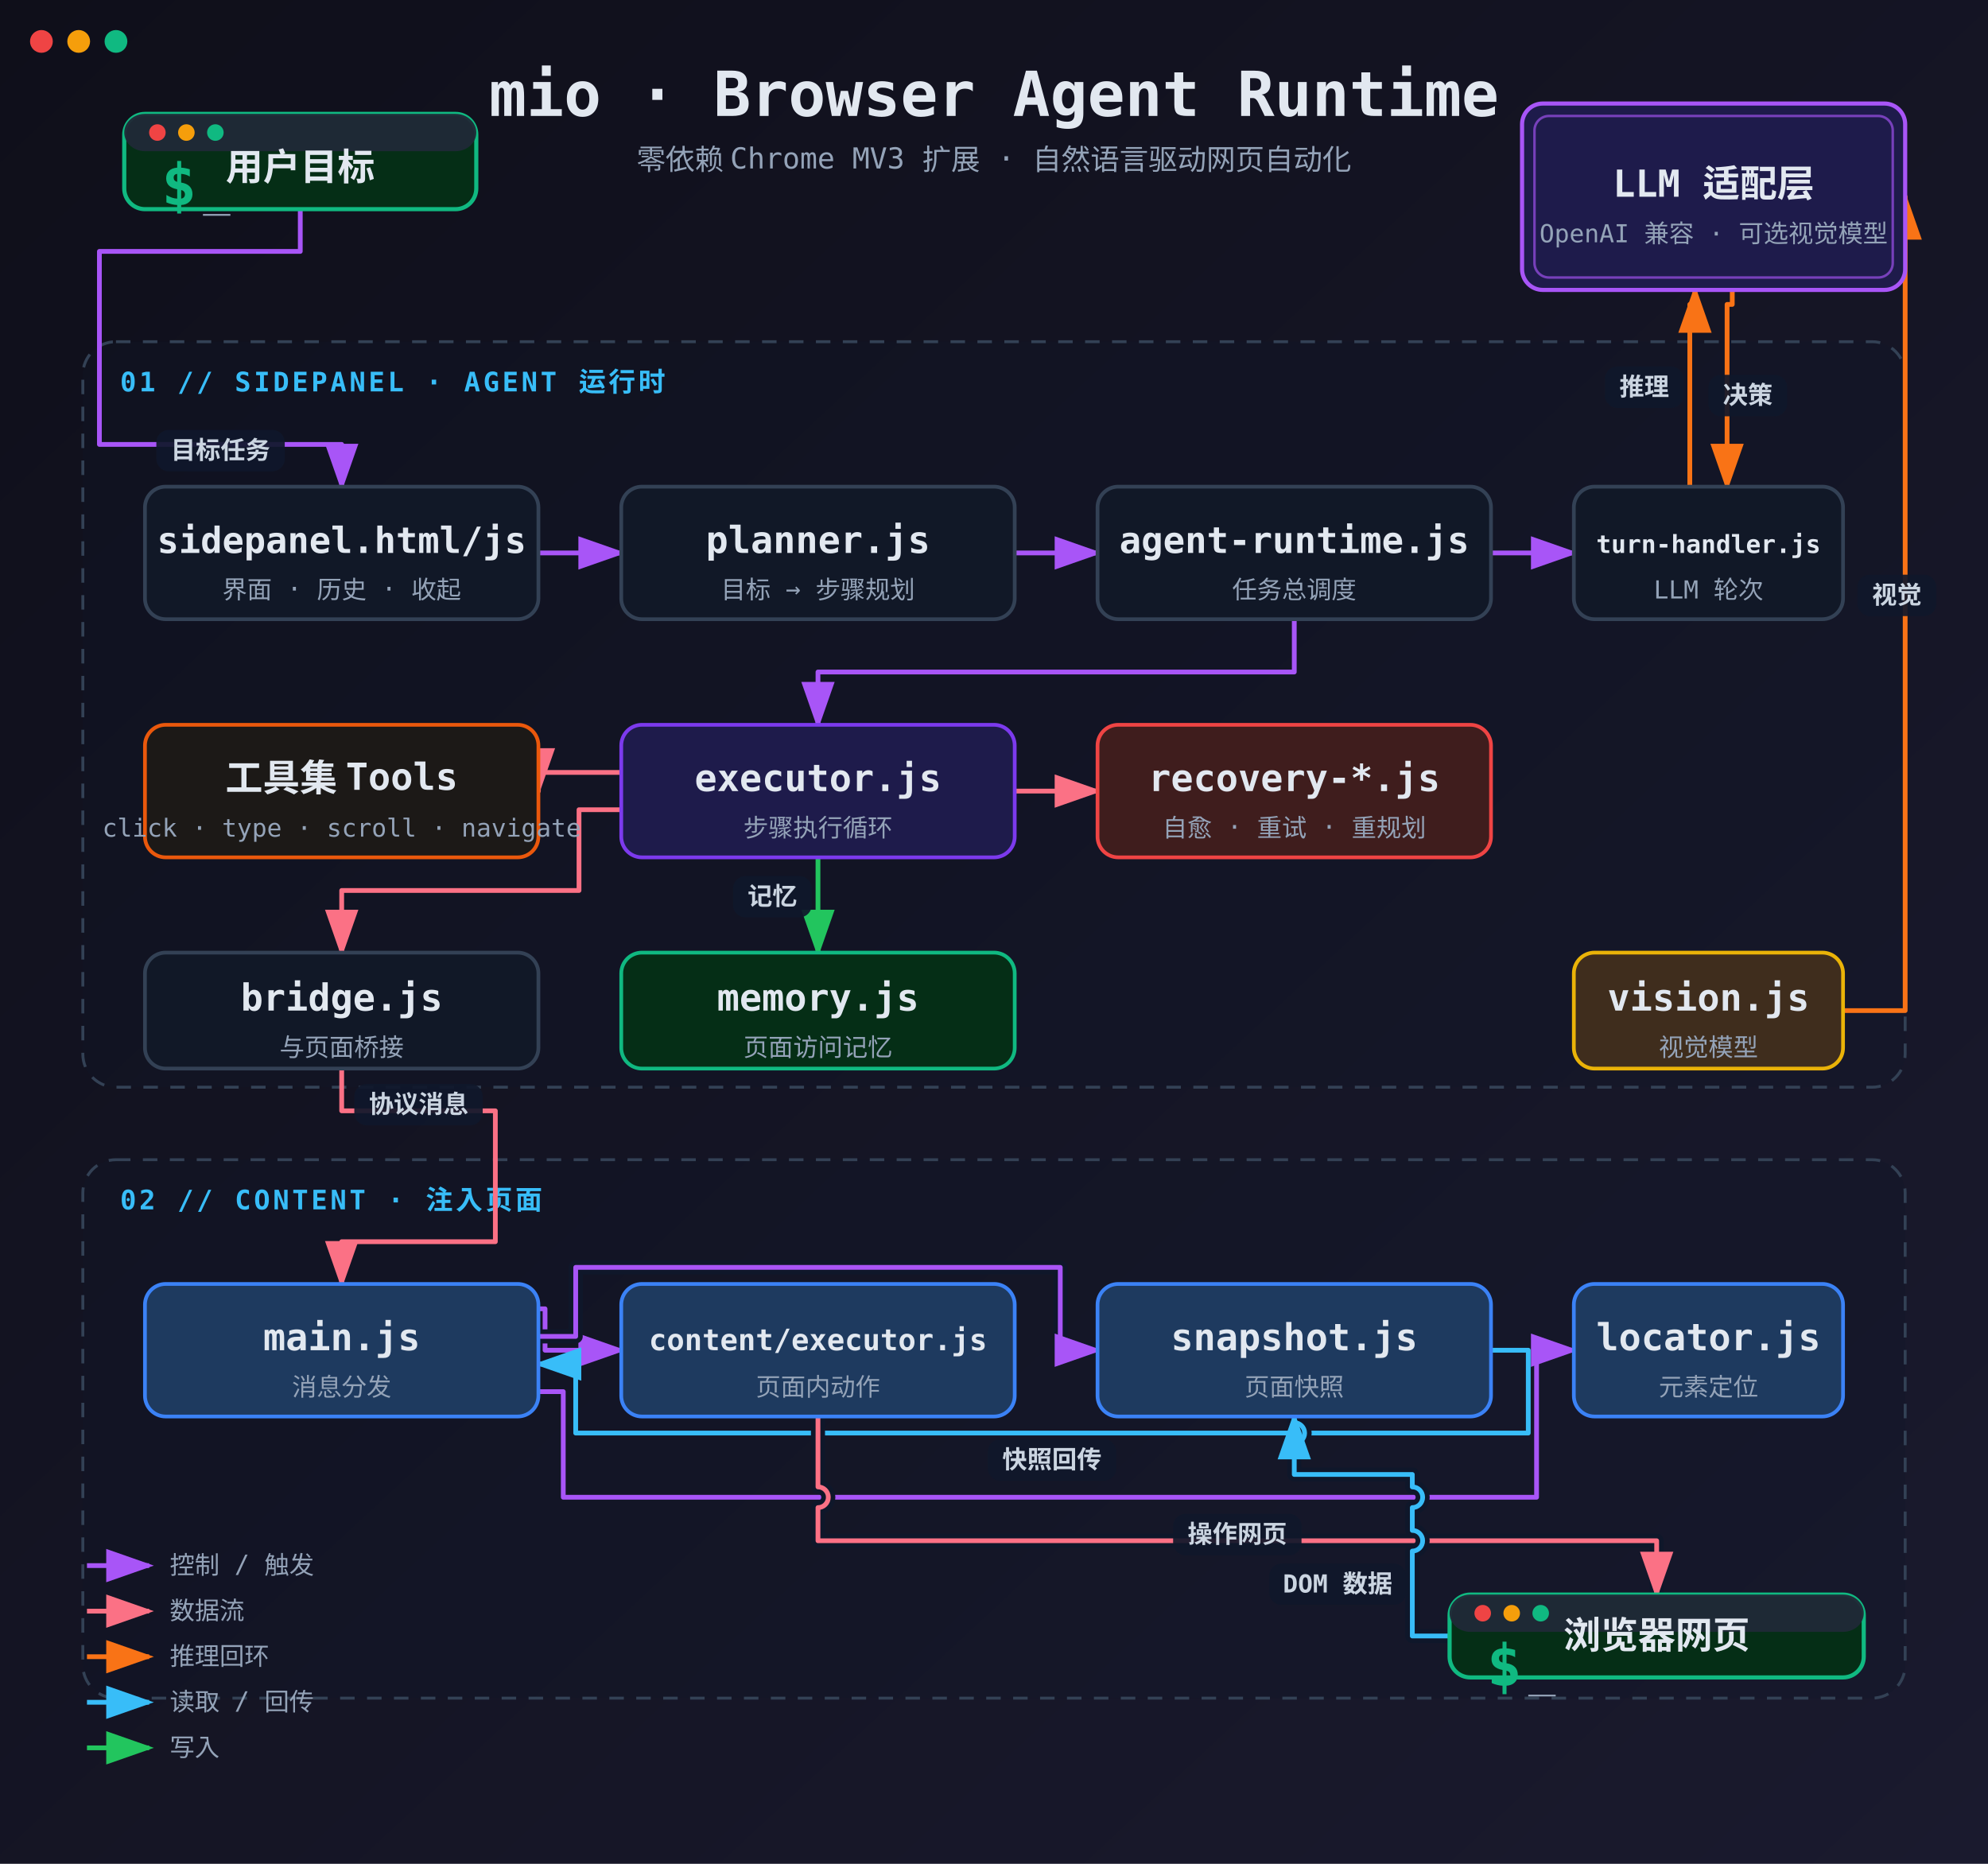
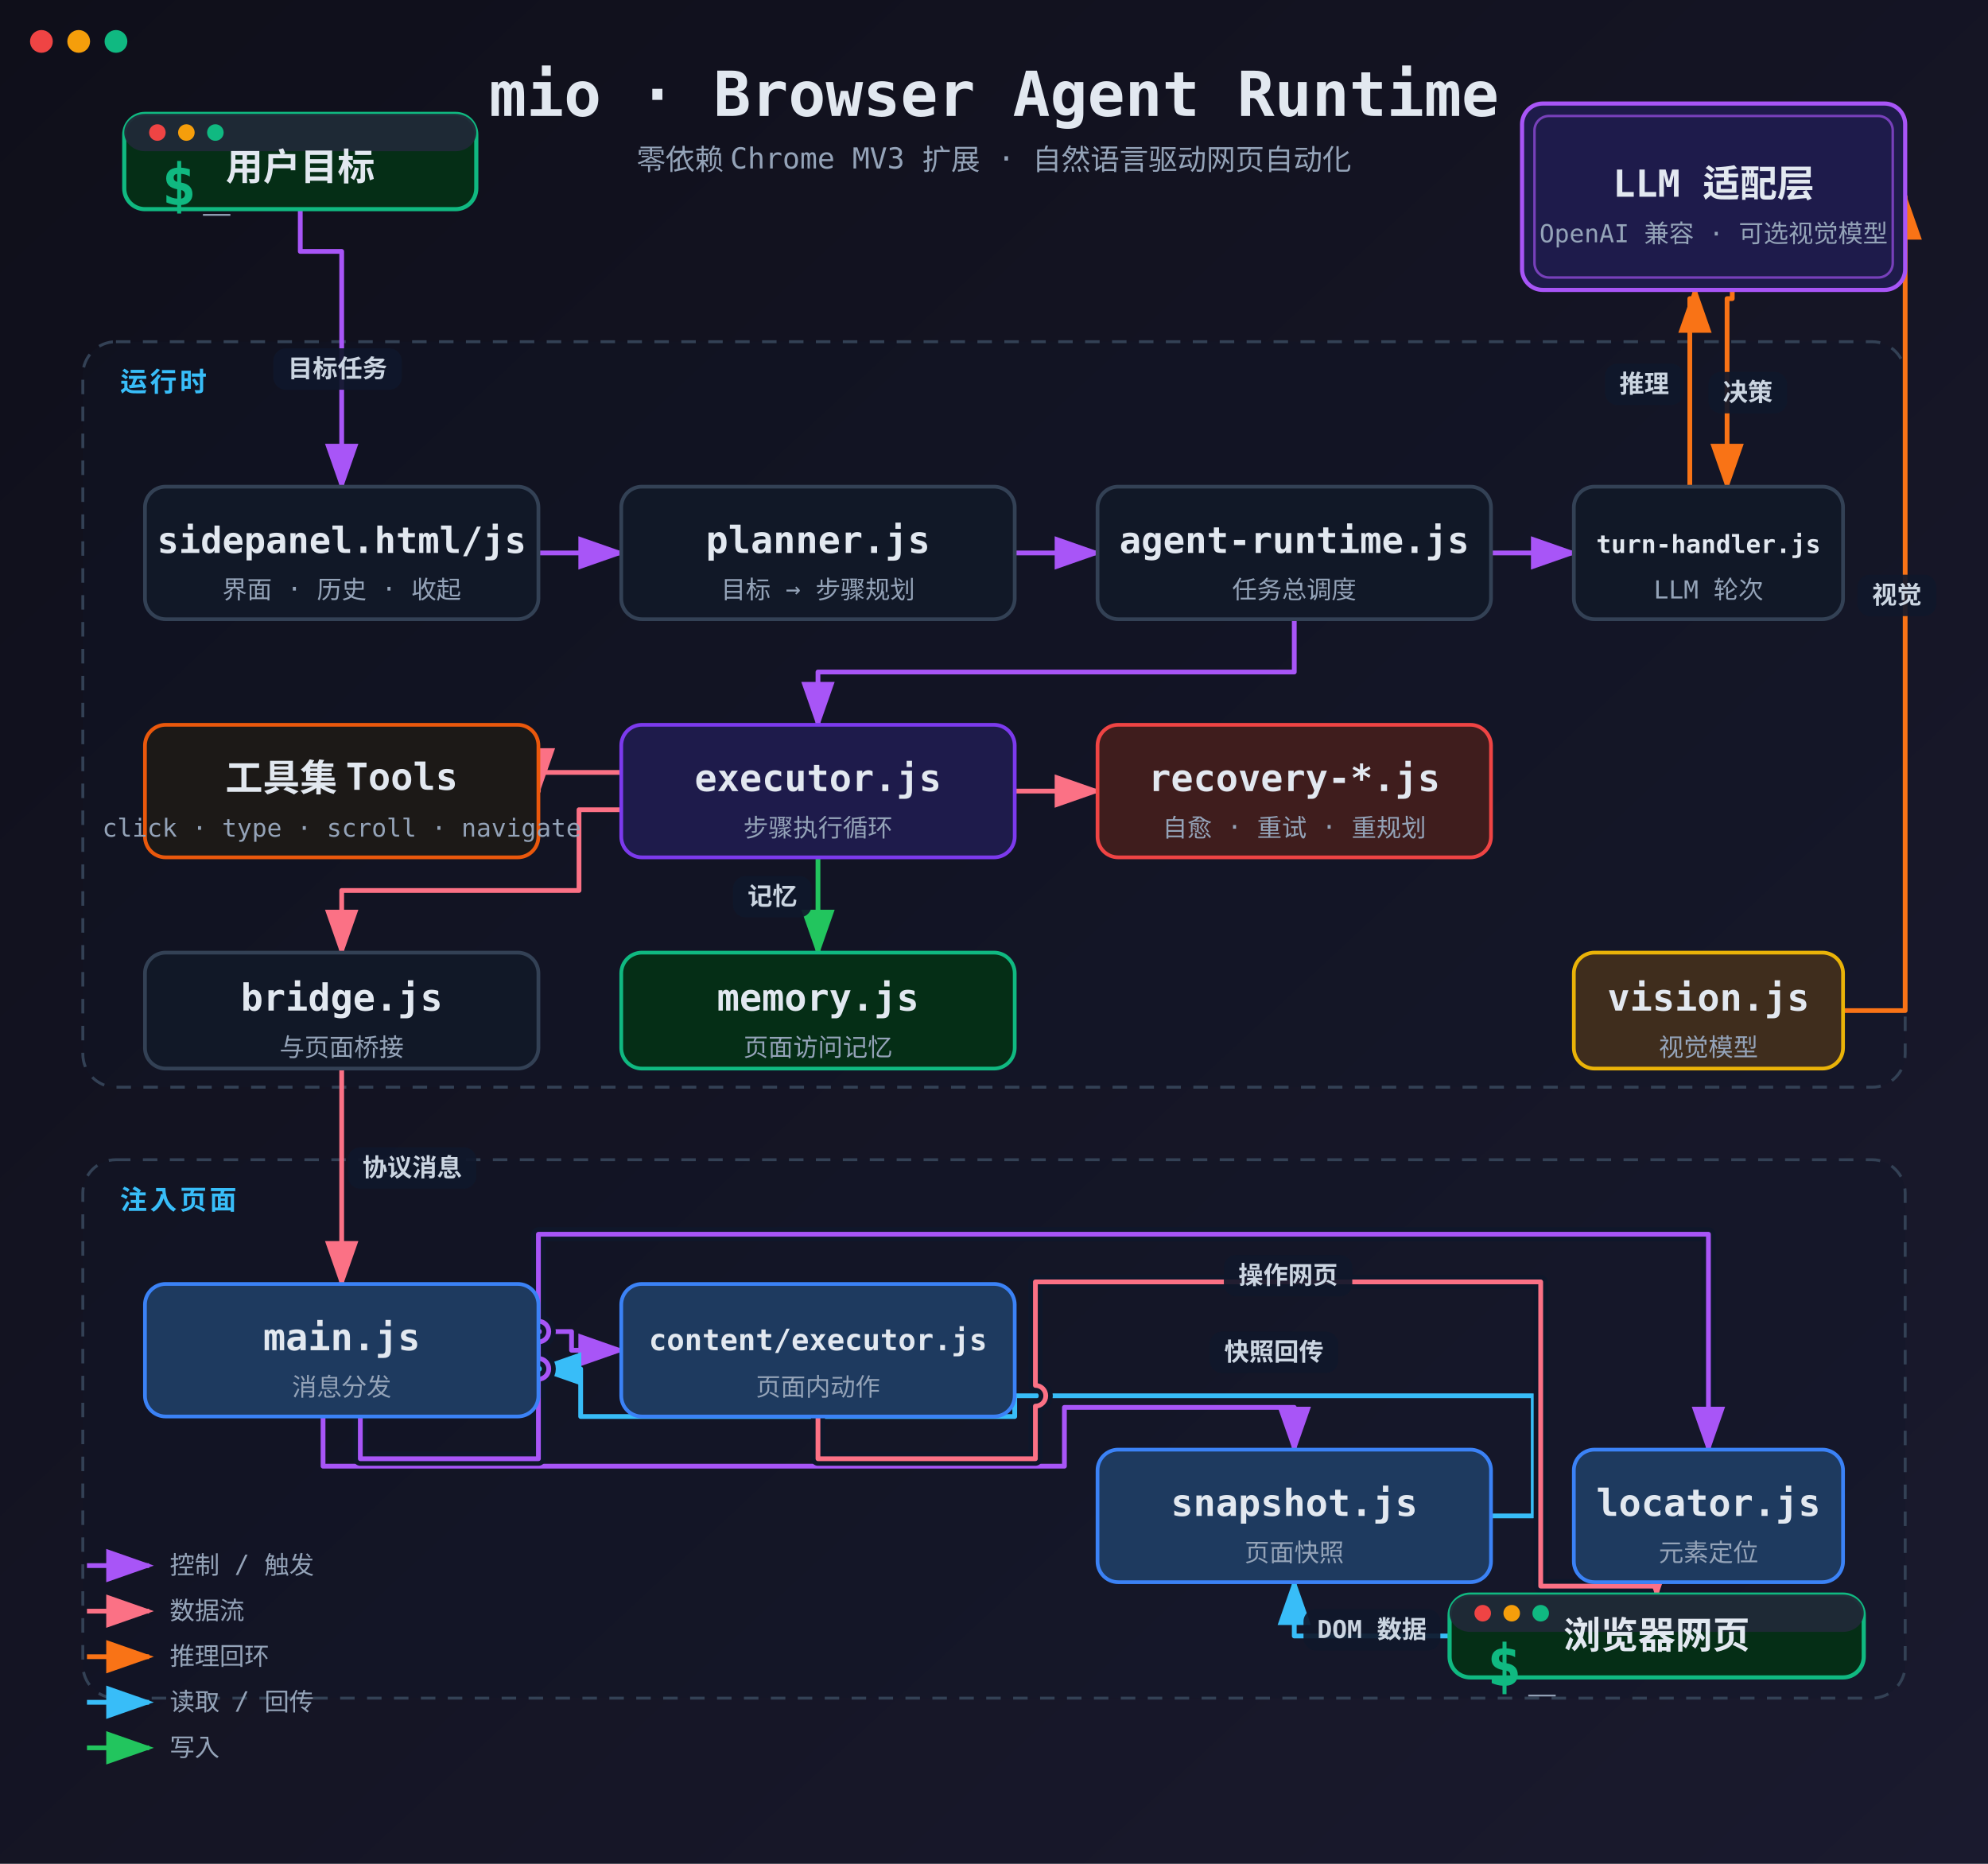
<svg xmlns="http://www.w3.org/2000/svg" viewBox="0 0 960 900" width="960" height="900" data-generator="fireworks-tech-graph" data-schema-version="1" data-text-metrics="heuristic-v1" data-style-id="2" data-visual-theme="Dark Terminal" data-diagram-type="architecture" data-motion-scene="" data-semantic-profile="generic" data-semantic-valid="true" data-quality-profile="standard" data-max-bends-per-edge="12" data-max-total-bends="100" data-max-route-stretch="5.0" data-max-bridged-crossings="8" data-min-node-gap="0.0" data-min-container-gutter="0.0" data-min-label-clearance="2.0" data-min-segment-length="0.0">
  <defs>
    <marker id="arrowA" markerWidth="10" markerHeight="7" refX="9" refY="3.5" orient="auto">
      <polygon points="0 0, 10 3.5, 0 7" fill="#a855f7" />
    </marker>
    <marker id="arrowB" markerWidth="10" markerHeight="7" refX="9" refY="3.5" orient="auto">
      <polygon points="0 0, 10 3.5, 0 7" fill="#22c55e" />
    </marker>
    <marker id="arrowC" markerWidth="10" markerHeight="7" refX="9" refY="3.5" orient="auto">
      <polygon points="0 0, 10 3.5, 0 7" fill="#38bdf8" />
    </marker>
    <marker id="arrowE" markerWidth="10" markerHeight="7" refX="9" refY="3.5" orient="auto">
      <polygon points="0 0, 10 3.5, 0 7" fill="#fb7185" />
    </marker>
    <marker id="arrowF" markerWidth="10" markerHeight="7" refX="9" refY="3.5" orient="auto">
      <polygon points="0 0, 10 3.5, 0 7" fill="#f59e0b" />
    </marker>
    <marker id="arrowG" markerWidth="10" markerHeight="7" refX="9" refY="3.5" orient="auto">
      <polygon points="0 0, 10 3.5, 0 7" fill="#f97316" />
    </marker>
    <marker id="arrowH" markerWidth="10" markerHeight="7" refX="9" refY="3.5" orient="auto">
      <polygon points="0 0, 10 3.5, 0 7" fill="#94a3b8" />
    </marker>
    <linearGradient id="terminalGradient" x1="0%" y1="0%" x2="100%" y2="100%">
      <stop offset="0%" stop-color="#0f0f1a" />
      <stop offset="100%" stop-color="#1a1a2e" />
    </linearGradient>
    <filter id="glowBlue" x="-30%" y="-30%" width="160%" height="160%">
      <feDropShadow dx="0" dy="0" stdDeviation="5" flood-color="#3b82f6" flood-opacity="0.65" />
    </filter>
    <filter id="glowPurple" x="-30%" y="-30%" width="160%" height="160%">
      <feDropShadow dx="0" dy="0" stdDeviation="5" flood-color="#a855f7" flood-opacity="0.72" />
    </filter>
    <filter id="glowGreen" x="-30%" y="-30%" width="160%" height="160%">
      <feDropShadow dx="0" dy="0" stdDeviation="5" flood-color="#22c55e" flood-opacity="0.62" />
    </filter>
    <filter id="glowOrange" x="-30%" y="-30%" width="160%" height="160%">
      <feDropShadow dx="0" dy="0" stdDeviation="5" flood-color="#f97316" flood-opacity="0.62" />
    </filter>
    <style>
    text { font-family: 'SF Mono', 'Fira Code', Menlo, 'Microsoft YaHei', 'SimHei', monospace; }
    .title { font-size: 30px; font-weight: 700; fill: #e2e8f0; }
    .subtitle { font-size: 14px; font-weight: 500; fill: #94a3b8; }
    .section { font-size: 13px; font-weight: 700; fill: #38bdf8; letter-spacing: 1.4px; }
    .section-sub { font-size: 12px; font-weight: 500; fill: #64748b; }
    .node-title { font-weight: 700; fill: #e2e8f0; }
    .node-sub { font-size: 12px; font-weight: 500; fill: #94a3b8; }
    .node-type { font-size: 12px; font-weight: 700; fill: #64748b; letter-spacing: 0.08em; }
    .arrow-label { font-size: 12px; font-weight: 600; fill: #cbd5e1; }
    .legend { font-size: 12px; font-weight: 500; fill: #94a3b8; }
    .footnote { font-size: 12px; font-weight: 500; fill: #64748b; }
    .metric-label { font-size: 8.5px; font-weight: 700; fill: #64748b; text-transform: uppercase; }
    .metric-value { font-size: 9.5px; font-weight: 700; fill: #e2e8f0; }
    </style>
  </defs>
  <rect data-graph-role="background" width="960.0" height="900.0" fill="url(#terminalGradient)" />
  <circle cx="20.0" cy="20" r="5.5" fill="#ef4444" />
  <circle cx="38.0" cy="20" r="5.5" fill="#f59e0b" />
  <circle cx="56.0" cy="20" r="5.5" fill="#10b981" />
  <text x="480.0" y="56" text-anchor="middle" class="title">mio · Browser Agent Runtime</text>
  <text x="480.0" y="82" text-anchor="middle" class="subtitle">零依赖 Chrome MV3 扩展 · 自然语言驱动网页自动化</text>
  <g id="sp" data-graph-role="container" data-container-id="sp" data-semantic-role="boundary" data-graph-bounds="40,165,920,525">
    <rect data-graph-role="container" x="40.0" y="165.0" width="880.0" height="360.0" rx="16.0" fill="rgba(15,23,42,0.28)" stroke="#334155" stroke-width="1.4" stroke-dasharray="7 6" />
-     <text x="58.0" y="189.0" class="section">01 // SIDEPANEL · AGENT 运行时</text>
-     <rect id="sp-header" data-graph-role="reserved" data-reserved-kind="container-header" x="48" y="171" width="232.28" height="30" fill="none" stroke="none" />
+     <text x="58.0" y="189.0" class="section">运行时</text>
+     <rect id="sp-header" data-graph-role="reserved" data-reserved-kind="container-header" x="48" y="171" width="69" height="30" fill="none" stroke="none" />
  </g>
  <g id="ct" data-graph-role="container" data-container-id="ct" data-semantic-role="boundary" data-graph-bounds="40,560,920,820">
    <rect data-graph-role="container" x="40.0" y="560.0" width="880.0" height="260.0" rx="16.0" fill="rgba(15,23,42,0.28)" stroke="#334155" stroke-width="1.4" stroke-dasharray="7 6" />
-     <text x="58.0" y="584.0" class="section">02 // CONTENT · 注入页面</text>
-     <rect id="ct-header" data-graph-role="reserved" data-reserved-kind="container-header" x="48" y="566" width="191.2" height="30" fill="none" stroke="none" />
-   </g>
-   <path id="edge-000" data-graph-role="edge" data-edge-id="edge-000" data-source="user" data-target="ui" data-edge-kind="flow" data-topic-id="" data-flow="control" data-motion-role="" data-motion-stage="" data-motion-order="" data-protocol="" data-via="" data-critical-path-id="" data-critical-hop="" data-critical-hops="" data-critical="false" data-bends="4" data-route-stretch="2.26" data-bridges="" d="M 145,101 L 145,121.4 L 48,121.4 L 48,214.6 L 165,214.6 L 165,235" fill="none" stroke="#a855f7" stroke-width="2.3" stroke-linecap="round" stroke-linejoin="round" marker-end="url(#arrowA)" />
+     <text x="58.0" y="584.0" class="section">注入页面</text>
+     <rect id="ct-header" data-graph-role="reserved" data-reserved-kind="container-header" x="48" y="566" width="82" height="30" fill="none" stroke="none" />
+   </g>
+   <path id="edge-000" data-graph-role="edge" data-edge-id="edge-000" data-source="user" data-target="ui" data-edge-kind="flow" data-topic-id="" data-flow="control" data-motion-role="" data-motion-stage="" data-motion-order="" data-protocol="" data-via="" data-critical-path-id="" data-critical-hop="" data-critical-hops="" data-critical="false" data-bends="2" data-route-stretch="1.0" data-bridges="" d="M 145,101 L 145,121.4 L 165,121.4 L 165,235" fill="none" stroke="#a855f7" stroke-width="2.3" stroke-linecap="round" stroke-linejoin="round" marker-end="url(#arrowA)" />
  <path id="edge-001" data-graph-role="edge" data-edge-id="edge-001" data-source="ui" data-target="pl" data-edge-kind="flow" data-topic-id="" data-flow="control" data-motion-role="" data-motion-stage="" data-motion-order="" data-protocol="" data-via="" data-critical-path-id="" data-critical-hop="" data-critical-hops="" data-critical="false" data-bends="0" data-route-stretch="1.0" data-bridges="" d="M 260,267 L 300,267" fill="none" stroke="#a855f7" stroke-width="2.3" stroke-linecap="round" stroke-linejoin="round" marker-end="url(#arrowA)" />
  <path id="edge-002" data-graph-role="edge" data-edge-id="edge-002" data-source="pl" data-target="rt" data-edge-kind="flow" data-topic-id="" data-flow="control" data-motion-role="" data-motion-stage="" data-motion-order="" data-protocol="" data-via="" data-critical-path-id="" data-critical-hop="" data-critical-hops="" data-critical="false" data-bends="0" data-route-stretch="1.0" data-bridges="" d="M 490,267 L 530,267" fill="none" stroke="#a855f7" stroke-width="2.3" stroke-linecap="round" stroke-linejoin="round" marker-end="url(#arrowA)" />
  <path id="edge-003" data-graph-role="edge" data-edge-id="edge-003" data-source="rt" data-target="th" data-edge-kind="flow" data-topic-id="" data-flow="control" data-motion-role="" data-motion-stage="" data-motion-order="" data-protocol="" data-via="" data-critical-path-id="" data-critical-hop="" data-critical-hops="" data-critical="false" data-bends="0" data-route-stretch="1.0" data-bridges="" d="M 720,267 L 760,267" fill="none" stroke="#a855f7" stroke-width="2.3" stroke-linecap="round" stroke-linejoin="round" marker-end="url(#arrowA)" />
  <path id="edge-004" data-graph-role="edge" data-edge-id="edge-004" data-source="rt" data-target="ex" data-edge-kind="flow" data-topic-id="" data-flow="control" data-motion-role="" data-motion-stage="" data-motion-order="" data-protocol="" data-via="" data-critical-path-id="" data-critical-hop="" data-critical-hops="" data-critical="false" data-bends="2" data-route-stretch="1.0" data-bridges="" d="M 625,299 L 625,324.5 L 395,324.5 L 395,350" fill="none" stroke="#a855f7" stroke-width="2.3" stroke-linecap="round" stroke-linejoin="round" marker-end="url(#arrowA)" />
  <path id="edge-005" data-graph-role="edge" data-edge-id="edge-005" data-source="ex" data-target="tools" data-edge-kind="flow" data-topic-id="" data-flow="data" data-motion-role="" data-motion-stage="" data-motion-order="" data-protocol="" data-via="" data-critical-path-id="" data-critical-hop="" data-critical-hops="" data-critical="false" data-bends="1" data-route-stretch="1.0" data-bridges="" d="M 300,373 L 260,373 L 260,382 L 260,382" fill="none" stroke="#fb7185" stroke-width="2.3" stroke-linecap="round" stroke-linejoin="round" marker-end="url(#arrowE)" />
  <path id="edge-006" data-graph-role="edge" data-edge-id="edge-006" data-source="ex" data-target="rc" data-edge-kind="flow" data-topic-id="" data-flow="data" data-motion-role="" data-motion-stage="" data-motion-order="" data-protocol="" data-via="" data-critical-path-id="" data-critical-hop="" data-critical-hops="" data-critical="false" data-bends="0" data-route-stretch="1.0" data-bridges="" d="M 490,382 L 530,382" fill="none" stroke="#fb7185" stroke-width="2.3" stroke-linecap="round" stroke-linejoin="round" marker-end="url(#arrowE)" />
  <path id="edge-007" data-graph-role="edge" data-edge-id="edge-007" data-source="ex" data-target="mem" data-edge-kind="flow" data-topic-id="" data-flow="write" data-motion-role="" data-motion-stage="" data-motion-order="" data-protocol="" data-via="" data-critical-path-id="" data-critical-hop="" data-critical-hops="" data-critical="false" data-bends="0" data-route-stretch="1.0" data-bridges="" d="M 395,414 L 395,460" fill="none" stroke="#22c55e" stroke-width="2.3" stroke-linecap="round" stroke-linejoin="round" marker-end="url(#arrowB)" />
  <path id="edge-008" data-graph-role="edge" data-edge-id="edge-008" data-source="ex" data-target="br" data-edge-kind="flow" data-topic-id="" data-flow="data" data-motion-role="" data-motion-stage="" data-motion-order="" data-protocol="" data-via="" data-critical-path-id="" data-critical-hop="" data-critical-hops="" data-critical="false" data-bends="3" data-route-stretch="1.0" data-bridges="" d="M 300,391 L 279.6,391 L 279.6,430 L 165,430 L 165,460" fill="none" stroke="#fb7185" stroke-width="2.3" stroke-linecap="round" stroke-linejoin="round" marker-end="url(#arrowE)" />
-   <path id="edge-009" data-graph-role="edge" data-edge-id="edge-009" data-source="th" data-target="llm" data-edge-kind="flow" data-topic-id="" data-flow="feedback" data-motion-role="" data-motion-stage="" data-motion-order="" data-protocol="" data-via="" data-critical-path-id="" data-critical-hop="" data-critical-hops="" data-critical="false" data-bends="2" data-route-stretch="1.0" data-bridges="" d="M 816,235 L 816,147 L 818.5,147 L 818.5,140" fill="none" stroke="#f97316" stroke-width="2.3" stroke-linecap="round" stroke-linejoin="round" marker-end="url(#arrowG)" />
-   <path id="edge-010" data-graph-role="edge" data-edge-id="edge-010" data-source="llm" data-target="th" data-edge-kind="flow" data-topic-id="" data-flow="feedback" data-motion-role="" data-motion-stage="" data-motion-order="" data-protocol="" data-via="" data-critical-path-id="" data-critical-hop="" data-critical-hops="" data-critical="false" data-bends="2" data-route-stretch="1.0" data-bridges="" d="M 836.5,140 L 836.5,147 L 834,147 L 834,235" fill="none" stroke="#f97316" stroke-width="2.3" stroke-linecap="round" stroke-linejoin="round" marker-end="url(#arrowG)" />
+   <path id="edge-009" data-graph-role="edge" data-edge-id="edge-009" data-source="th" data-target="llm" data-edge-kind="flow" data-topic-id="" data-flow="feedback" data-motion-role="" data-motion-stage="" data-motion-order="" data-protocol="" data-via="" data-critical-path-id="" data-critical-hop="" data-critical-hops="" data-critical="false" data-bends="2" data-route-stretch="1.0" data-bridges="" d="M 816,235 L 816,144.2 L 818.5,144.2 L 818.5,140" fill="none" stroke="#f97316" stroke-width="2.3" stroke-linecap="round" stroke-linejoin="round" marker-end="url(#arrowG)" />
+   <path id="edge-010" data-graph-role="edge" data-edge-id="edge-010" data-source="llm" data-target="th" data-edge-kind="flow" data-topic-id="" data-flow="feedback" data-motion-role="" data-motion-stage="" data-motion-order="" data-protocol="" data-via="" data-critical-path-id="" data-critical-hop="" data-critical-hops="" data-critical="false" data-bends="2" data-route-stretch="1.0" data-bridges="" d="M 836.5,140 L 836.5,144.2 L 834,144.2 L 834,235" fill="none" stroke="#f97316" stroke-width="2.3" stroke-linecap="round" stroke-linejoin="round" marker-end="url(#arrowG)" />
  <path id="edge-011" data-graph-role="edge" data-edge-id="edge-011" data-source="vision" data-target="llm" data-edge-kind="flow" data-topic-id="" data-flow="feedback" data-motion-role="" data-motion-stage="" data-motion-order="" data-protocol="" data-via="" data-critical-path-id="" data-critical-hop="" data-critical-hops="" data-critical="false" data-bends="1" data-route-stretch="1.0" data-bridges="" d="M 890,488 L 920,488 L 920,95 L 920,95" fill="none" stroke="#f97316" stroke-width="2.3" stroke-linecap="round" stroke-linejoin="round" marker-end="url(#arrowG)" />
-   <path id="edge-012" data-graph-role="edge" data-edge-id="edge-012" data-source="br" data-target="main" data-edge-kind="flow" data-topic-id="" data-flow="data" data-motion-role="" data-motion-stage="" data-motion-order="" data-protocol="" data-via="" data-critical-path-id="" data-critical-hop="" data-critical-hops="" data-critical="false" data-bends="4" data-route-stretch="2.427" data-bridges="" d="M 165,516 L 165,536.4 L 239.2,536.4 L 239.2,599.6 L 165,599.6 L 165,620" fill="none" stroke="#fb7185" stroke-width="2.3" stroke-linecap="round" stroke-linejoin="round" marker-end="url(#arrowE)" />
-   <path id="edge-013" data-graph-role="edge" data-edge-id="edge-013" data-source="main" data-target="cex" data-edge-kind="flow" data-topic-id="" data-flow="control" data-motion-role="" data-motion-stage="" data-motion-order="" data-protocol="" data-via="" data-critical-path-id="" data-critical-hop="" data-critical-hops="" data-critical="false" data-bends="2" data-route-stretch="1.0" data-bridges="" d="M 260,632 L 263.2,632 L 263.2,652 L 300,652" fill="none" stroke="#a855f7" stroke-width="2.3" stroke-linecap="round" stroke-linejoin="round" marker-end="url(#arrowA)" />
-   <path id="edge-014-bridge-mask" data-graph-role="bridge-mask" data-owner="edge-014" d="M 260,645.33 L 278,645.33 L 278,612 L 512,612 L 512,652 L 530,652" fill="none" stroke="#0f172a" stroke-width="6.8" stroke-linecap="round" stroke-linejoin="round" />
-   <path id="edge-014" data-graph-role="edge" data-edge-id="edge-014" data-source="main" data-target="snap" data-edge-kind="flow" data-topic-id="" data-flow="control" data-motion-role="" data-motion-stage="" data-motion-order="" data-protocol="" data-via="" data-critical-path-id="" data-critical-hop="" data-critical-hops="" data-critical="false" data-bends="4" data-route-stretch="1.241" data-bridges="263.2,645.33" d="M 260,645.33 L 278,645.33 L 278,612 L 512,612 L 512,652 L 530,652" fill="none" stroke="#a855f7" stroke-width="2.3" stroke-linecap="round" stroke-linejoin="round" marker-end="url(#arrowA)" />
-   <path id="edge-015" data-graph-role="edge" data-edge-id="edge-015" data-source="snap" data-target="main" data-edge-kind="flow" data-topic-id="" data-flow="read" data-motion-role="" data-motion-stage="" data-motion-order="" data-protocol="" data-via="" data-critical-path-id="" data-critical-hop="" data-critical-hops="" data-critical="false" data-bends="4" data-route-stretch="1.22" data-bridges="" d="M 720,652 L 738,652 L 738,692 L 278,692 L 278,658.67 L 260,658.67" fill="none" stroke="#38bdf8" stroke-width="2.3" stroke-linecap="round" stroke-linejoin="round" marker-end="url(#arrowC)" />
-   <path id="edge-016" data-graph-role="edge" data-edge-id="edge-016" data-source="main" data-target="loc" data-edge-kind="flow" data-topic-id="" data-flow="control" data-motion-role="" data-motion-stage="" data-motion-order="" data-protocol="" data-via="" data-critical-path-id="" data-critical-hop="" data-critical-hops="" data-critical="false" data-bends="4" data-route-stretch="1.196" data-bridges="" d="M 260,672 L 272,672 L 272,723 L 742,723 L 742,652 L 760,652" fill="none" stroke="#a855f7" stroke-width="2.3" stroke-linecap="round" stroke-linejoin="round" marker-end="url(#arrowA)" />
-   <path id="edge-017-bridge-mask" data-graph-role="bridge-mask" data-owner="edge-017" d="M 395,684 L 395,718 A 5 5 0 0 1 395,728 L 395,744 L 800,744 L 800,770" fill="none" stroke="#0f172a" stroke-width="6.8" stroke-linecap="round" stroke-linejoin="round" />
-   <path id="edge-017" data-graph-role="edge" data-edge-id="edge-017" data-source="cex" data-target="web" data-edge-kind="flow" data-topic-id="" data-flow="data" data-motion-role="" data-motion-stage="" data-motion-order="" data-protocol="" data-via="" data-critical-path-id="" data-critical-hop="" data-critical-hops="" data-critical="false" data-bends="2" data-route-stretch="1.0" data-bridges="395,692;395,723" d="M 395,684 L 395,718 A 5 5 0 0 1 395,728 L 395,744 L 800,744 L 800,770" fill="none" stroke="#fb7185" stroke-width="2.3" stroke-linecap="round" stroke-linejoin="round" marker-end="url(#arrowE)" />
-   <path id="edge-018-bridge-mask" data-graph-role="bridge-mask" data-owner="edge-018" d="M 700,790 L 682,790 L 682,749 A 5 5 0 0 0 682,739 L 682,728 A 5 5 0 0 0 682,718 L 682,712 L 625,712 L 625,697 A 5 5 0 0 0 625,687 L 625,684" fill="none" stroke="#0f172a" stroke-width="6.8" stroke-linecap="round" stroke-linejoin="round" />
-   <path id="edge-018" data-graph-role="edge" data-edge-id="edge-018" data-source="web" data-target="snap" data-edge-kind="flow" data-topic-id="" data-flow="read" data-motion-role="" data-motion-stage="" data-motion-order="" data-protocol="" data-via="" data-critical-path-id="" data-critical-hop="" data-critical-hops="" data-critical="false" data-bends="3" data-route-stretch="1.0" data-bridges="625,692;682,723;682,744" d="M 700,790 L 682,790 L 682,749 A 5 5 0 0 0 682,739 L 682,728 A 5 5 0 0 0 682,718 L 682,712 L 625,712 L 625,697 A 5 5 0 0 0 625,687 L 625,684" fill="none" stroke="#38bdf8" stroke-width="2.3" stroke-linecap="round" stroke-linejoin="round" marker-end="url(#arrowC)" />
+   <path id="edge-012" data-graph-role="edge" data-edge-id="edge-012" data-source="br" data-target="main" data-edge-kind="flow" data-topic-id="" data-flow="data" data-motion-role="" data-motion-stage="" data-motion-order="" data-protocol="" data-via="" data-critical-path-id="" data-critical-hop="" data-critical-hops="" data-critical="false" data-bends="0" data-route-stretch="1.0" data-bridges="" d="M 165,516 L 165,620" fill="none" stroke="#fb7185" stroke-width="2.3" stroke-linecap="round" stroke-linejoin="round" marker-end="url(#arrowE)" />
+   <path id="edge-013" data-graph-role="edge" data-edge-id="edge-013" data-source="main" data-target="cex" data-edge-kind="flow" data-topic-id="" data-flow="control" data-motion-role="" data-motion-stage="" data-motion-order="" data-protocol="" data-via="" data-critical-path-id="" data-critical-hop="" data-critical-hops="" data-critical="false" data-bends="2" data-route-stretch="1.0" data-bridges="" d="M 260,643 L 276,643 L 276,652 L 300,652" fill="none" stroke="#a855f7" stroke-width="2.3" stroke-linecap="round" stroke-linejoin="round" marker-end="url(#arrowA)" />
+   <path id="edge-014" data-graph-role="edge" data-edge-id="edge-014" data-source="main" data-target="snap" data-edge-kind="flow" data-topic-id="" data-flow="control" data-motion-role="" data-motion-stage="" data-motion-order="" data-protocol="" data-via="" data-critical-path-id="" data-critical-hop="" data-critical-hops="" data-critical="false" data-bends="4" data-route-stretch="1.117" data-bridges="" d="M 156,684 L 156,708 L 514,708 L 514,679.6 L 625,679.6 L 625,700" fill="none" stroke="#a855f7" stroke-width="2.3" stroke-linecap="round" stroke-linejoin="round" marker-end="url(#arrowA)" />
+   <path id="edge-015" data-graph-role="edge" data-edge-id="edge-015" data-source="snap" data-target="main" data-edge-kind="flow" data-topic-id="" data-flow="read" data-motion-role="" data-motion-stage="" data-motion-order="" data-protocol="" data-via="" data-critical-path-id="" data-critical-hop="" data-critical-hops="" data-critical="false" data-bends="6" data-route-stretch="1.115" data-bridges="" d="M 720,732 L 740.4,732 L 740.4,674 L 490,674 L 490,684 L 280.4,684 L 280.4,661 L 260,661" fill="none" stroke="#38bdf8" stroke-width="2.3" stroke-linecap="round" stroke-linejoin="round" marker-end="url(#arrowC)" />
+   <path id="edge-016-bridge-mask" data-graph-role="bridge-mask" data-owner="edge-016" d="M 174,684 L 174,704.4 L 260,704.4 L 260,666 A 5 5 0 0 0 260,656 L 260,648 A 5 5 0 0 0 260,638 L 260,596 L 825,596 L 825,700" fill="none" stroke="#0f172a" stroke-width="6.8" stroke-linecap="round" stroke-linejoin="round" />
+   <path id="edge-016" data-graph-role="edge" data-edge-id="edge-016" data-source="main" data-target="loc" data-edge-kind="flow" data-topic-id="" data-flow="control" data-motion-role="" data-motion-stage="" data-motion-order="" data-protocol="" data-via="" data-critical-path-id="" data-critical-hop="" data-critical-hops="" data-critical="false" data-bends="4" data-route-stretch="1.325" data-bridges="260,643;260,661" d="M 174,684 L 174,704.4 L 260,704.4 L 260,666 A 5 5 0 0 0 260,656 L 260,648 A 5 5 0 0 0 260,638 L 260,596 L 825,596 L 825,700" fill="none" stroke="#a855f7" stroke-width="2.3" stroke-linecap="round" stroke-linejoin="round" marker-end="url(#arrowA)" />
+   <path id="edge-017-bridge-mask" data-graph-role="bridge-mask" data-owner="edge-017" d="M 395,684 L 395,704.4 L 500,704.4 L 500,679 A 5 5 0 0 0 500,669 L 500,619 L 744,619 L 744,765.92 L 800,765.92 L 800,770" fill="none" stroke="#0f172a" stroke-width="6.8" stroke-linecap="round" stroke-linejoin="round" />
+   <path id="edge-017" data-graph-role="edge" data-edge-id="edge-017" data-source="cex" data-target="web" data-edge-kind="flow" data-topic-id="" data-flow="data" data-motion-role="" data-motion-stage="" data-motion-order="" data-protocol="" data-via="" data-critical-path-id="" data-critical-hop="" data-critical-hops="" data-critical="false" data-bends="6" data-route-stretch="1.348" data-bridges="395,684;500,674" d="M 395,684 L 395,704.4 L 500,704.4 L 500,679 A 5 5 0 0 0 500,669 L 500,619 L 744,619 L 744,765.92 L 800,765.92 L 800,770" fill="none" stroke="#fb7185" stroke-width="2.3" stroke-linecap="round" stroke-linejoin="round" marker-end="url(#arrowE)" />
+   <path id="edge-018" data-graph-role="edge" data-edge-id="edge-018" data-source="web" data-target="snap" data-edge-kind="flow" data-topic-id="" data-flow="read" data-motion-role="" data-motion-stage="" data-motion-order="" data-protocol="" data-via="" data-critical-path-id="" data-critical-hop="" data-critical-hops="" data-critical="false" data-bends="1" data-route-stretch="1.0" data-bridges="" d="M 700,790 L 625,790 L 625,764" fill="none" stroke="#38bdf8" stroke-width="2.3" stroke-linecap="round" stroke-linejoin="round" marker-end="url(#arrowC)" />
  <g id="node-user" data-graph-role="node" data-node-id="user" data-semantic-role="terminal" data-motion-role="" data-motion-stage="" data-motion-order="" data-parent="" data-deployment-id="" data-topic-id="" data-span-id="" data-station-order="" data-status="" data-start-ms="" data-duration-ms="" data-parent-span="" data-graph-bounds="60,55,230,101">
    <rect x="60.0" y="55.0" width="170.0" height="46.0" rx="10.0" fill="#052e16" stroke="#10b981" stroke-width="2.0" />
    <rect x="60.0" y="55.0" width="170.0" height="18" rx="10.0" fill="#1f2937" opacity="0.95" />
    <circle cx="76.0" cy="64.0" r="4" fill="#ef4444" />
    <circle cx="90.0" cy="64.0" r="4" fill="#f59e0b" />
    <circle cx="104.0" cy="64.0" r="4" fill="#10b981" />
    <text x="78.0" y="99.0" font-size="28" font-weight="700" fill="#10b981">$</text>
    <text x="98.0" y="99.0" font-size="22" font-weight="500" fill="#94a3b8">_</text>
    <text x="145.0" y="87.0" text-anchor="middle" class="node-title" font-size="18.0">用户目标</text>
  </g>
  <g id="node-llm" data-graph-role="node" data-node-id="llm" data-semantic-role="double_rect" data-motion-role="" data-motion-stage="" data-motion-order="" data-parent="" data-deployment-id="" data-topic-id="" data-span-id="" data-station-order="" data-status="" data-start-ms="" data-duration-ms="" data-parent-span="" data-graph-bounds="735,50,920,140">
    <rect x="735.0" y="50.0" width="185.0" height="90.0" rx="10.0" fill="#1e1b4b" stroke="#a855f7" stroke-width="2.0" />
    <rect x="741.0" y="56.0" width="173.0" height="78.0" rx="7.0" fill="none" stroke="#a855f7" stroke-width="1.2" opacity="0.65" />
    <text x="827.5" y="95.0" text-anchor="middle" class="node-title" font-size="18.0">LLM 适配层</text>
    <text x="827.5" y="117.0" text-anchor="middle" class="node-sub">OpenAI 兼容 · 可选视觉模型</text>
  </g>
  <g id="node-ui" data-graph-role="node" data-node-id="ui" data-semantic-role="node" data-motion-role="" data-motion-stage="" data-motion-order="" data-parent="" data-deployment-id="" data-topic-id="" data-span-id="" data-station-order="" data-status="" data-start-ms="" data-duration-ms="" data-parent-span="" data-graph-bounds="70,235,260,299">
    <rect x="70.0" y="235.0" width="190.0" height="64.0" rx="10.0" fill="#111827" stroke="#334155" stroke-width="1.8" />
    <text x="165.0" y="267.0" text-anchor="middle" class="node-title" font-size="17.42">sidepanel.html/js</text>
    <text x="165.0" y="289.0" text-anchor="middle" class="node-sub">界面 · 历史 · 收起</text>
  </g>
  <g id="node-pl" data-graph-role="node" data-node-id="pl" data-semantic-role="node" data-motion-role="" data-motion-stage="" data-motion-order="" data-parent="" data-deployment-id="" data-topic-id="" data-span-id="" data-station-order="" data-status="" data-start-ms="" data-duration-ms="" data-parent-span="" data-graph-bounds="300,235,490,299">
    <rect x="300.0" y="235.0" width="190.0" height="64.0" rx="10.0" fill="#111827" stroke="#334155" stroke-width="1.8" />
    <text x="395.0" y="267.0" text-anchor="middle" class="node-title" font-size="18.0">planner.js</text>
    <text x="395.0" y="289.0" text-anchor="middle" class="node-sub">目标 → 步骤规划</text>
  </g>
  <g id="node-rt" data-graph-role="node" data-node-id="rt" data-semantic-role="node" data-motion-role="" data-motion-stage="" data-motion-order="" data-parent="" data-deployment-id="" data-topic-id="" data-span-id="" data-station-order="" data-status="" data-start-ms="" data-duration-ms="" data-parent-span="" data-graph-bounds="530,235,720,299">
    <rect x="530.0" y="235.0" width="190.0" height="64.0" rx="10.0" fill="#111827" stroke="#334155" stroke-width="1.8" />
    <text x="625.0" y="267.0" text-anchor="middle" class="node-title" font-size="17.54">agent-runtime.js</text>
    <text x="625.0" y="289.0" text-anchor="middle" class="node-sub">任务总调度</text>
  </g>
  <g id="node-th" data-graph-role="node" data-node-id="th" data-semantic-role="node" data-motion-role="" data-motion-stage="" data-motion-order="" data-parent="" data-deployment-id="" data-topic-id="" data-span-id="" data-station-order="" data-status="" data-start-ms="" data-duration-ms="" data-parent-span="" data-graph-bounds="760,235,890,299">
    <rect x="760.0" y="235.0" width="130.0" height="64.0" rx="10.0" fill="#111827" stroke="#334155" stroke-width="1.8" />
    <text x="825.0" y="267.0" text-anchor="middle" class="node-title" font-size="12.0">turn-handler.js</text>
    <text x="825.0" y="289.0" text-anchor="middle" class="node-sub">LLM 轮次</text>
  </g>
  <g id="node-tools" data-graph-role="node" data-node-id="tools" data-semantic-role="node" data-motion-role="" data-motion-stage="" data-motion-order="" data-parent="" data-deployment-id="" data-topic-id="" data-span-id="" data-station-order="" data-status="" data-start-ms="" data-duration-ms="" data-parent-span="" data-graph-bounds="70,350,260,414">
    <rect x="70.0" y="350.0" width="190.0" height="64.0" rx="10.0" fill="#1c1917" stroke="#ea580c" stroke-width="1.8" />
    <text x="165.0" y="382.0" text-anchor="middle" class="node-title" font-size="18.0">工具集 Tools</text>
    <text x="165.0" y="404.0" text-anchor="middle" class="node-sub">click · type · scroll · navigate</text>
  </g>
  <g id="node-ex" data-graph-role="node" data-node-id="ex" data-semantic-role="node" data-motion-role="" data-motion-stage="" data-motion-order="" data-parent="" data-deployment-id="" data-topic-id="" data-span-id="" data-station-order="" data-status="" data-start-ms="" data-duration-ms="" data-parent-span="" data-graph-bounds="300,350,490,414">
    <rect x="300.0" y="350.0" width="190.0" height="64.0" rx="10.0" fill="#1e1b4b" stroke="#7c3aed" stroke-width="1.8" />
    <text x="395.0" y="382.0" text-anchor="middle" class="node-title" font-size="18.0">executor.js</text>
    <text x="395.0" y="404.0" text-anchor="middle" class="node-sub">步骤执行循环</text>
  </g>
  <g id="node-rc" data-graph-role="node" data-node-id="rc" data-semantic-role="node" data-motion-role="" data-motion-stage="" data-motion-order="" data-parent="" data-deployment-id="" data-topic-id="" data-span-id="" data-station-order="" data-status="" data-start-ms="" data-duration-ms="" data-parent-span="" data-graph-bounds="530,350,720,414">
    <rect x="530.0" y="350.0" width="190.0" height="64.0" rx="10.0" fill="#3f1d1d" stroke="#ef4444" stroke-width="1.8" />
    <text x="625.0" y="382.0" text-anchor="middle" class="node-title" font-size="18.0">recovery-*.js</text>
    <text x="625.0" y="404.0" text-anchor="middle" class="node-sub">自愈 · 重试 · 重规划</text>
  </g>
  <g id="node-br" data-graph-role="node" data-node-id="br" data-semantic-role="node" data-motion-role="" data-motion-stage="" data-motion-order="" data-parent="" data-deployment-id="" data-topic-id="" data-span-id="" data-station-order="" data-status="" data-start-ms="" data-duration-ms="" data-parent-span="" data-graph-bounds="70,460,260,516">
    <rect x="70.0" y="460.0" width="190.0" height="56.0" rx="10.0" fill="#111827" stroke="#334155" stroke-width="1.8" />
    <text x="165.0" y="488.0" text-anchor="middle" class="node-title" font-size="18.0">bridge.js</text>
    <text x="165.0" y="510.0" text-anchor="middle" class="node-sub">与页面桥接</text>
  </g>
  <g id="node-mem" data-graph-role="node" data-node-id="mem" data-semantic-role="node" data-motion-role="" data-motion-stage="" data-motion-order="" data-parent="" data-deployment-id="" data-topic-id="" data-span-id="" data-station-order="" data-status="" data-start-ms="" data-duration-ms="" data-parent-span="" data-graph-bounds="300,460,490,516">
    <rect x="300.0" y="460.0" width="190.0" height="56.0" rx="10.0" fill="#052e16" stroke="#10b981" stroke-width="1.8" />
    <text x="395.0" y="488.0" text-anchor="middle" class="node-title" font-size="18.0">memory.js</text>
    <text x="395.0" y="510.0" text-anchor="middle" class="node-sub">页面访问记忆</text>
  </g>
  <g id="node-vision" data-graph-role="node" data-node-id="vision" data-semantic-role="node" data-motion-role="" data-motion-stage="" data-motion-order="" data-parent="" data-deployment-id="" data-topic-id="" data-span-id="" data-station-order="" data-status="" data-start-ms="" data-duration-ms="" data-parent-span="" data-graph-bounds="760,460,890,516">
    <rect x="760.0" y="460.0" width="130.0" height="56.0" rx="10.0" fill="#3f2d1d" stroke="#eab308" stroke-width="1.8" />
    <text x="825.0" y="488.0" text-anchor="middle" class="node-title" font-size="18.0">vision.js</text>
    <text x="825.0" y="510.0" text-anchor="middle" class="node-sub">视觉模型</text>
  </g>
  <g id="node-main" data-graph-role="node" data-node-id="main" data-semantic-role="node" data-motion-role="" data-motion-stage="" data-motion-order="" data-parent="" data-deployment-id="" data-topic-id="" data-span-id="" data-station-order="" data-status="" data-start-ms="" data-duration-ms="" data-parent-span="" data-graph-bounds="70,620,260,684">
    <rect x="70.0" y="620.0" width="190.0" height="64.0" rx="10.0" fill="#1e3a5f" stroke="#3b82f6" stroke-width="1.8" />
    <text x="165.0" y="652.0" text-anchor="middle" class="node-title" font-size="18.0">main.js</text>
    <text x="165.0" y="674.0" text-anchor="middle" class="node-sub">消息分发</text>
  </g>
  <g id="node-cex" data-graph-role="node" data-node-id="cex" data-semantic-role="node" data-motion-role="" data-motion-stage="" data-motion-order="" data-parent="" data-deployment-id="" data-topic-id="" data-span-id="" data-station-order="" data-status="" data-start-ms="" data-duration-ms="" data-parent-span="" data-graph-bounds="300,620,490,684">
    <rect x="300.0" y="620.0" width="190.0" height="64.0" rx="10.0" fill="#1e3a5f" stroke="#3b82f6" stroke-width="1.8" />
    <text x="395.0" y="652.0" text-anchor="middle" class="node-title" font-size="14.28">content/executor.js</text>
    <text x="395.0" y="674.0" text-anchor="middle" class="node-sub">页面内动作</text>
  </g>
-   <g id="node-snap" data-graph-role="node" data-node-id="snap" data-semantic-role="node" data-motion-role="" data-motion-stage="" data-motion-order="" data-parent="" data-deployment-id="" data-topic-id="" data-span-id="" data-station-order="" data-status="" data-start-ms="" data-duration-ms="" data-parent-span="" data-graph-bounds="530,620,720,684">
-     <rect x="530.0" y="620.0" width="190.0" height="64.0" rx="10.0" fill="#1e3a5f" stroke="#3b82f6" stroke-width="1.8" />
-     <text x="625.0" y="652.0" text-anchor="middle" class="node-title" font-size="18.0">snapshot.js</text>
-     <text x="625.0" y="674.0" text-anchor="middle" class="node-sub">页面快照</text>
-   </g>
-   <g id="node-loc" data-graph-role="node" data-node-id="loc" data-semantic-role="node" data-motion-role="" data-motion-stage="" data-motion-order="" data-parent="" data-deployment-id="" data-topic-id="" data-span-id="" data-station-order="" data-status="" data-start-ms="" data-duration-ms="" data-parent-span="" data-graph-bounds="760,620,890,684">
-     <rect x="760.0" y="620.0" width="130.0" height="64.0" rx="10.0" fill="#1e3a5f" stroke="#3b82f6" stroke-width="1.8" />
-     <text x="825.0" y="652.0" text-anchor="middle" class="node-title" font-size="18.0">locator.js</text>
-     <text x="825.0" y="674.0" text-anchor="middle" class="node-sub">元素定位</text>
+   <g id="node-snap" data-graph-role="node" data-node-id="snap" data-semantic-role="node" data-motion-role="" data-motion-stage="" data-motion-order="" data-parent="" data-deployment-id="" data-topic-id="" data-span-id="" data-station-order="" data-status="" data-start-ms="" data-duration-ms="" data-parent-span="" data-graph-bounds="530,700,720,764">
+     <rect x="530.0" y="700.0" width="190.0" height="64.0" rx="10.0" fill="#1e3a5f" stroke="#3b82f6" stroke-width="1.8" />
+     <text x="625.0" y="732.0" text-anchor="middle" class="node-title" font-size="18.0">snapshot.js</text>
+     <text x="625.0" y="754.0" text-anchor="middle" class="node-sub">页面快照</text>
+   </g>
+   <g id="node-loc" data-graph-role="node" data-node-id="loc" data-semantic-role="node" data-motion-role="" data-motion-stage="" data-motion-order="" data-parent="" data-deployment-id="" data-topic-id="" data-span-id="" data-station-order="" data-status="" data-start-ms="" data-duration-ms="" data-parent-span="" data-graph-bounds="760,700,890,764">
+     <rect x="760.0" y="700.0" width="130.0" height="64.0" rx="10.0" fill="#1e3a5f" stroke="#3b82f6" stroke-width="1.8" />
+     <text x="825.0" y="732.0" text-anchor="middle" class="node-title" font-size="18.0">locator.js</text>
+     <text x="825.0" y="754.0" text-anchor="middle" class="node-sub">元素定位</text>
  </g>
  <g id="node-web" data-graph-role="node" data-node-id="web" data-semantic-role="terminal" data-motion-role="" data-motion-stage="" data-motion-order="" data-parent="" data-deployment-id="" data-topic-id="" data-span-id="" data-station-order="" data-status="" data-start-ms="" data-duration-ms="" data-parent-span="" data-graph-bounds="700,770,900,810">
    <rect x="700.0" y="770.0" width="200.0" height="40.0" rx="10.0" fill="#052e16" stroke="#10b981" stroke-width="2.0" />
    <rect x="700.0" y="770.0" width="200.0" height="18" rx="10.0" fill="#1f2937" opacity="0.95" />
    <circle cx="716.0" cy="779.0" r="4" fill="#ef4444" />
    <circle cx="730.0" cy="779.0" r="4" fill="#f59e0b" />
    <circle cx="744.0" cy="779.0" r="4" fill="#10b981" />
    <text x="718.0" y="814.0" font-size="28" font-weight="700" fill="#10b981">$</text>
    <text x="738.0" y="814.0" font-size="22" font-weight="500" fill="#94a3b8">_</text>
    <text x="800.0" y="796.0" text-anchor="middle" class="node-title" font-size="18.0">浏览器网页</text>
  </g>
-   <g id="edge-000-label" data-graph-role="label" data-owner="edge-000" data-graph-bounds="75.5,207.6,137.5,227.6">
-     <rect x="75.5" y="207.6" width="62.0" height="20" rx="6" fill="#0f172a" opacity="0.92" />
-     <text x="106.5" y="221.6" text-anchor="middle" class="arrow-label">目标任务</text>
+   <g id="edge-000-label" data-graph-role="label" data-owner="edge-000" data-graph-bounds="132,168.2,194,188.2">
+     <rect x="132.0" y="168.2" width="62.0" height="20" rx="6" fill="#0f172a" opacity="0.92" />
+     <text x="163.0" y="182.2" text-anchor="middle" class="arrow-label">目标任务</text>
  </g>
  <g id="edge-007-label" data-graph-role="label" data-owner="edge-007" data-graph-bounds="354,423,392,443">
    <rect x="354.0" y="423.0" width="38.0" height="20" rx="6" fill="#0f172a" opacity="0.92" />
    <text x="373.0" y="437.0" text-anchor="middle" class="arrow-label">记忆</text>
  </g>
-   <g id="edge-009-label" data-graph-role="label" data-owner="edge-009" data-graph-bounds="775,177,813,197">
-     <rect x="775.0" y="177.0" width="38.0" height="20" rx="6" fill="#0f172a" opacity="0.92" />
-     <text x="794.0" y="191.0" text-anchor="middle" class="arrow-label">推理</text>
-   </g>
-   <g id="edge-010-label" data-graph-role="label" data-owner="edge-010" data-graph-bounds="825,181,863,201">
-     <rect x="825.0" y="181.0" width="38.0" height="20" rx="6" fill="#0f172a" opacity="0.92" />
-     <text x="844.0" y="195.0" text-anchor="middle" class="arrow-label">决策</text>
+   <g id="edge-009-label" data-graph-role="label" data-owner="edge-009" data-graph-bounds="775,175.6,813,195.6">
+     <rect x="775.0" y="175.6" width="38.0" height="20" rx="6" fill="#0f172a" opacity="0.92" />
+     <text x="794.0" y="189.6" text-anchor="middle" class="arrow-label">推理</text>
+   </g>
+   <g id="edge-010-label" data-graph-role="label" data-owner="edge-010" data-graph-bounds="825,179.6,863,199.6">
+     <rect x="825.0" y="179.6" width="38.0" height="20" rx="6" fill="#0f172a" opacity="0.92" />
+     <text x="844.0" y="193.6" text-anchor="middle" class="arrow-label">决策</text>
  </g>
  <g id="edge-011-label" data-graph-role="label" data-owner="edge-011" data-graph-bounds="897,277.5,935,297.5">
    <rect x="897.0" y="277.5" width="38.0" height="20" rx="6" fill="#0f172a" opacity="0.92" />
    <text x="916.0" y="291.5" text-anchor="middle" class="arrow-label">视觉</text>
  </g>
-   <g id="edge-012-label" data-graph-role="label" data-owner="edge-012" data-graph-bounds="171.1,523.4,233.1,543.4">
-     <rect x="171.1" y="523.4" width="62.0" height="20" rx="6" fill="#0f172a" opacity="0.92" />
-     <text x="202.1" y="537.4" text-anchor="middle" class="arrow-label">协议消息</text>
-   </g>
-   <g id="edge-015-label" data-graph-role="label" data-owner="edge-015" data-graph-bounds="477,695,539,715">
-     <rect x="477.0" y="695.0" width="62.0" height="20" rx="6" fill="#0f172a" opacity="0.92" />
-     <text x="508.0" y="709.0" text-anchor="middle" class="arrow-label">快照回传</text>
-   </g>
-   <g id="edge-017-label" data-graph-role="label" data-owner="edge-017" data-graph-bounds="566.5,731,628.5,751">
-     <rect x="566.5" y="731.0" width="62.0" height="20" rx="6" fill="#0f172a" opacity="0.92" />
-     <text x="597.5" y="745.0" text-anchor="middle" class="arrow-label">操作网页</text>
-   </g>
-   <g id="edge-018-label" data-graph-role="label" data-owner="edge-018" data-graph-bounds="612.92,755,679,775">
-     <rect x="612.92" y="755.0" width="66.08" height="20" rx="6" fill="#0f172a" opacity="0.92" />
-     <text x="645.96" y="769.0" text-anchor="middle" class="arrow-label">DOM 数据</text>
+   <g id="edge-012-label" data-graph-role="label" data-owner="edge-012" data-graph-bounds="168,554,230,574">
+     <rect x="168.0" y="554.0" width="62.0" height="20" rx="6" fill="#0f172a" opacity="0.92" />
+     <text x="199.0" y="568.0" text-anchor="middle" class="arrow-label">协议消息</text>
+   </g>
+   <g id="edge-015-label" data-graph-role="label" data-owner="edge-015" data-graph-bounds="584.2,643,646.2,663">
+     <rect x="584.2" y="643.0" width="62.0" height="20" rx="6" fill="#0f172a" opacity="0.92" />
+     <text x="615.2" y="657.0" text-anchor="middle" class="arrow-label">快照回传</text>
+   </g>
+   <g id="edge-017-label" data-graph-role="label" data-owner="edge-017" data-graph-bounds="591,606,653,626">
+     <rect x="591.0" y="606.0" width="62.0" height="20" rx="6" fill="#0f172a" opacity="0.92" />
+     <text x="622.0" y="620.0" text-anchor="middle" class="arrow-label">操作网页</text>
+   </g>
+   <g id="edge-018-label" data-graph-role="label" data-owner="edge-018" data-graph-bounds="629.46,777,695.54,797">
+     <rect x="629.46" y="777.0" width="66.08" height="20" rx="6" fill="#0f172a" opacity="0.92" />
+     <text x="662.5" y="791.0" text-anchor="middle" class="arrow-label">DOM 数据</text>
  </g>
  <g id="legend" data-graph-role="legend">
    <rect id="legend-zone" data-graph-role="reserved" data-reserved-kind="legend" x="32" y="742" width="135.6" height="134" rx="10" fill="none" stroke="none" />
    <line data-graph-role="decoration" x1="42.0" y1="756.0" x2="72.0" y2="756.0" stroke="#a855f7" stroke-width="2.3" marker-end="url(#arrowA)" />
    <text data-graph-role="decoration" x="82.0" y="760.0" class="legend">控制 / 触发</text>
    <line data-graph-role="decoration" x1="42.0" y1="778.0" x2="72.0" y2="778.0" stroke="#fb7185" stroke-width="2.3" marker-end="url(#arrowE)" />
    <text data-graph-role="decoration" x="82.0" y="782.0" class="legend">数据流</text>
    <line data-graph-role="decoration" x1="42.0" y1="800.0" x2="72.0" y2="800.0" stroke="#f97316" stroke-width="2.3" marker-end="url(#arrowG)" />
    <text data-graph-role="decoration" x="82.0" y="804.0" class="legend">推理回环</text>
    <line data-graph-role="decoration" x1="42.0" y1="822.0" x2="72.0" y2="822.0" stroke="#38bdf8" stroke-width="2.3" marker-end="url(#arrowC)" />
    <text data-graph-role="decoration" x="82.0" y="826.0" class="legend">读取 / 回传</text>
    <line data-graph-role="decoration" x1="42.0" y1="844.0" x2="72.0" y2="844.0" stroke="#22c55e" stroke-width="2.3" marker-end="url(#arrowB)" />
    <text data-graph-role="decoration" x="82.0" y="848.0" class="legend">写入</text>
  </g>
</svg>
